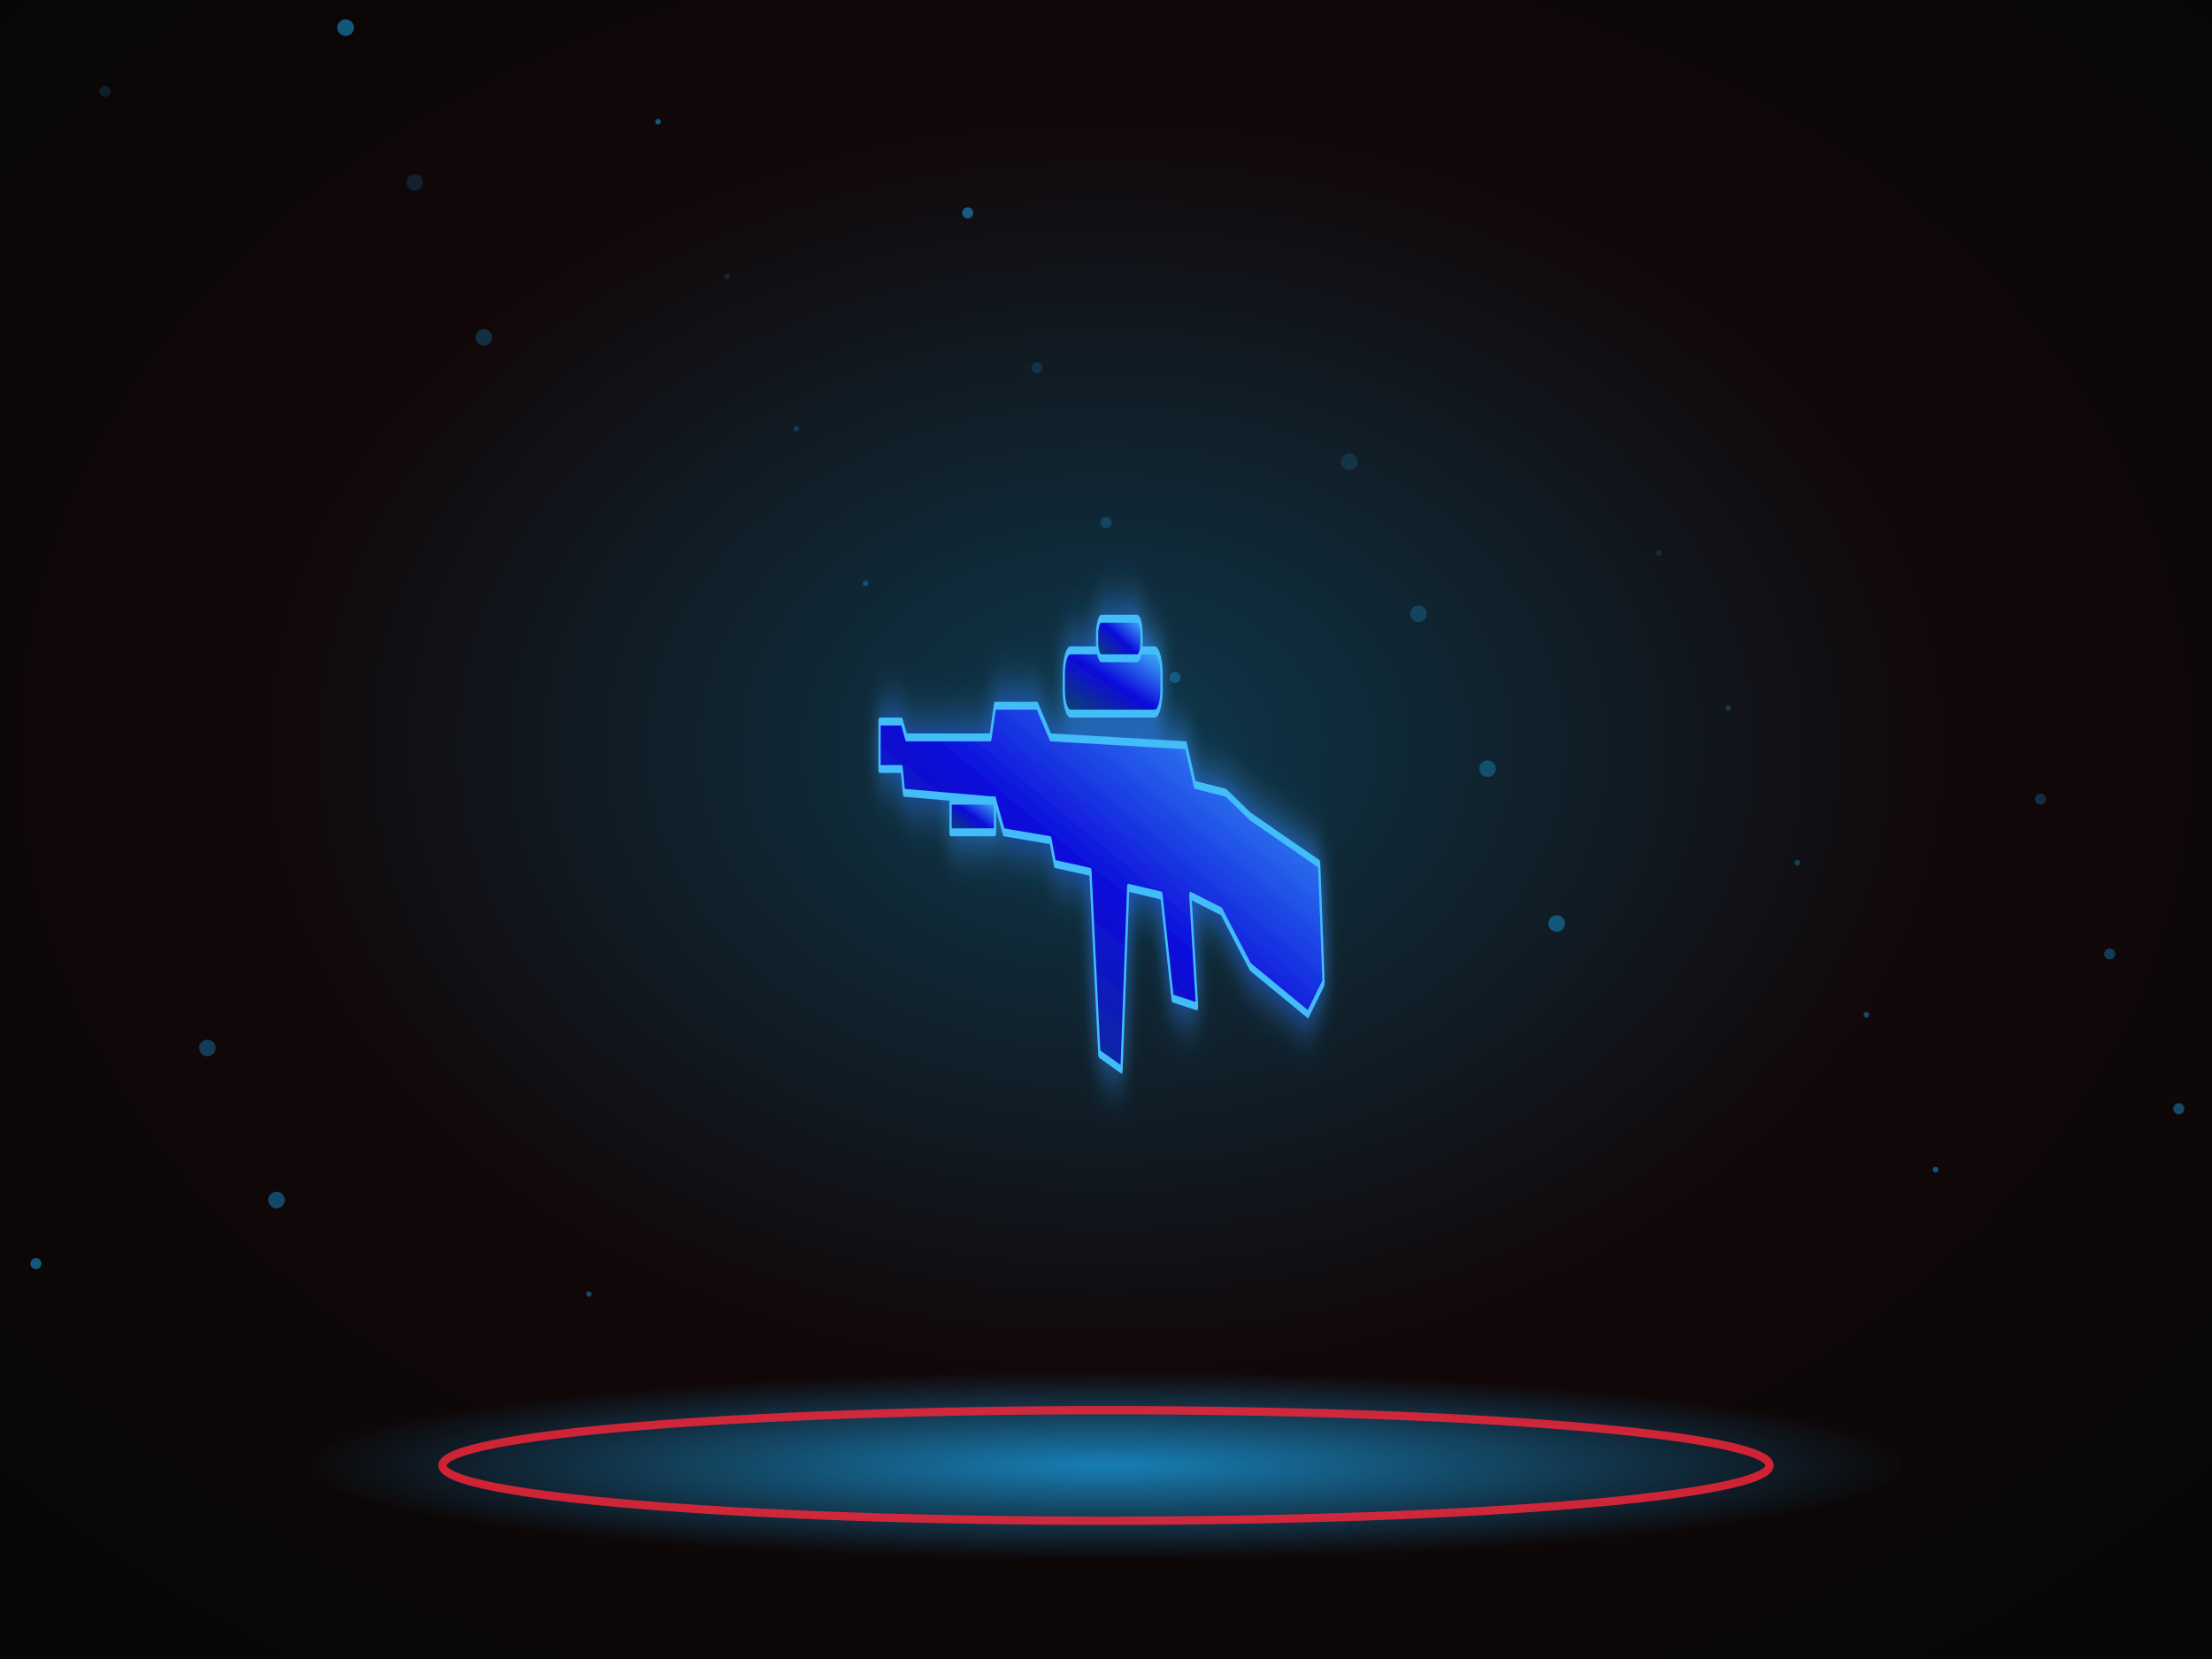
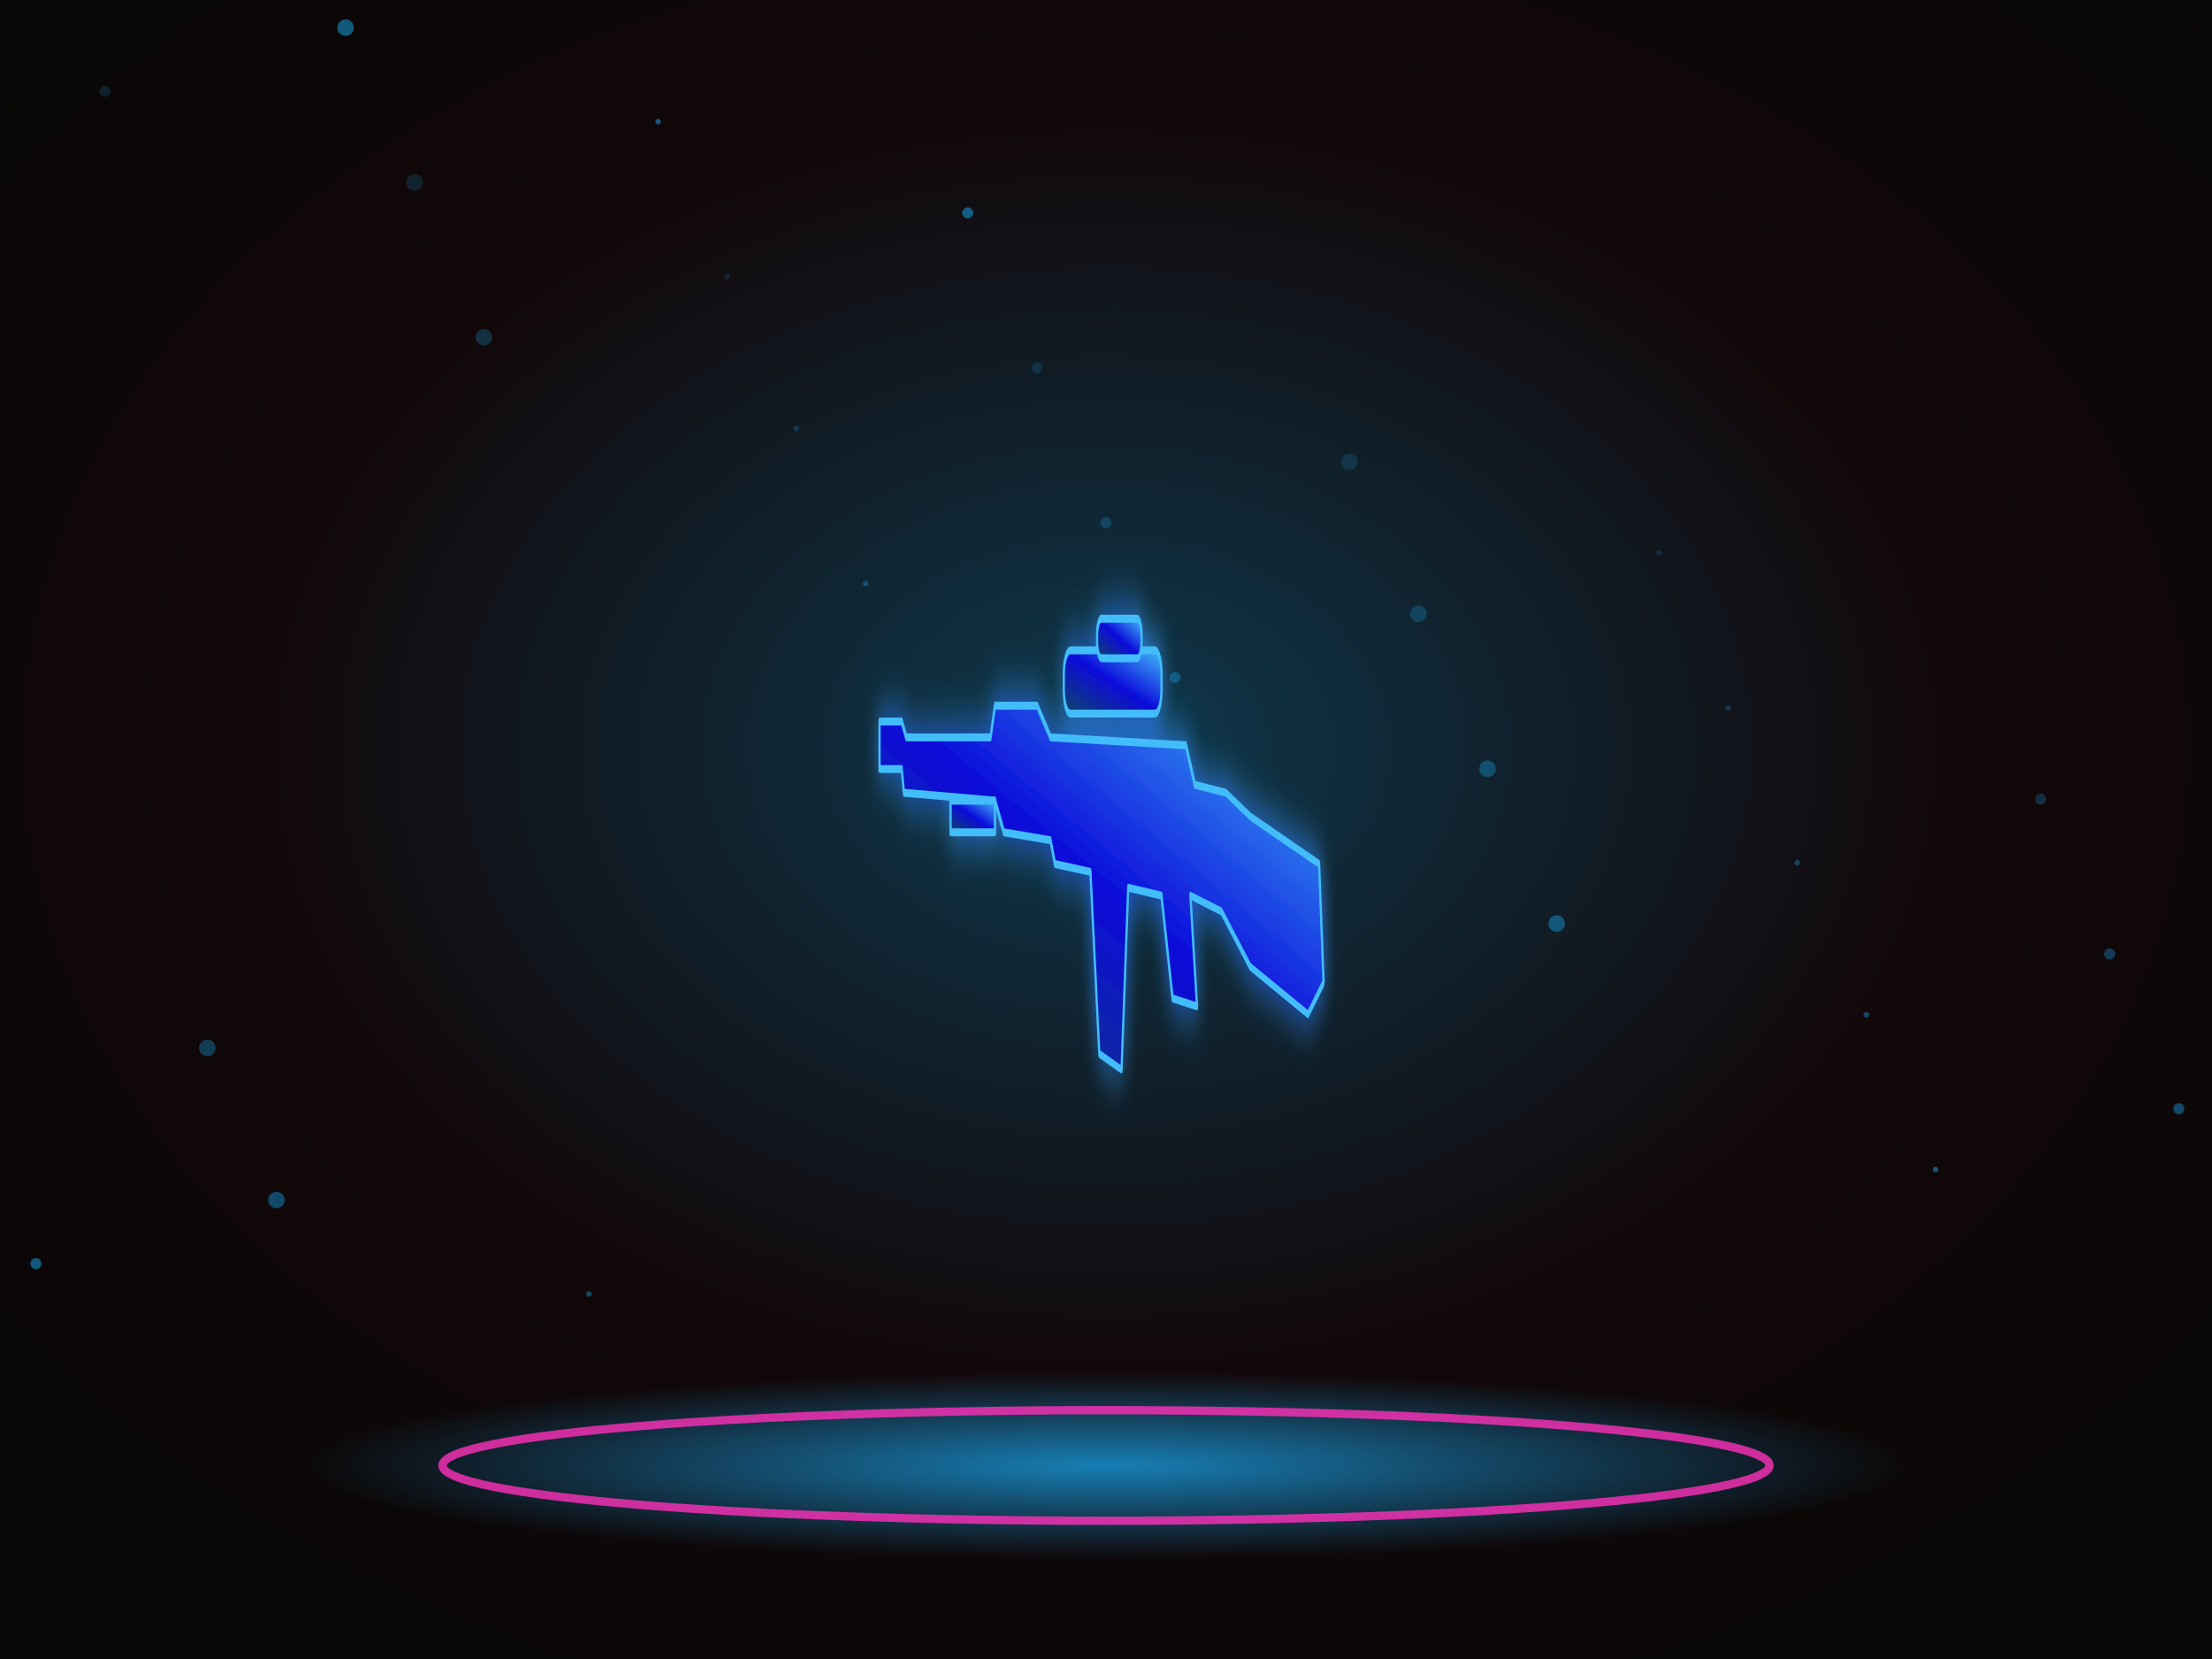
<svg xmlns="http://www.w3.org/2000/svg" viewBox="0 0 800 600" role="img" aria-label="rifle 360 frame">
  <defs>
    <radialGradient id="bg" cx="50%" cy="45%" r="70%">
      <stop offset="0" stop-color="hsl(200 70% 18%)" />
      <stop offset=".55" stop-color="#120708" />
      <stop offset="1" stop-color="#070707" />
    </radialGradient>
    <linearGradient id="body" x1="0" y1="0" x2="1" y2="1">
      <stop offset="0" stop-color="hsl(200 95% 62%)" />
      <stop offset=".5" stop-color="hsl(240 90% 45%)" />
      <stop offset="1" stop-color="hsl(200 80% 22%)" />
    </linearGradient>
    <linearGradient id="visor" x1="0" y1="0" x2="1" y2="0">
      <stop offset="0" stop-color="#fff" stop-opacity=".95" />
      <stop offset="1" stop-color="hsl(200 95% 62%)" stop-opacity=".7" />
    </linearGradient>
    <radialGradient id="pad" cx="50%" cy="50%" r="50%">
      <stop offset="0" stop-color="hsl(200 100% 55%)" stop-opacity=".7" />
      <stop offset="1" stop-color="hsl(200 100% 55%)" stop-opacity="0" />
    </radialGradient>
    <filter id="glow" x="-30%" y="-30%" width="160%" height="160%">
      <feGaussianBlur stdDeviation="10" result="b" />
      <feMerge>
        <feMergeNode in="b" />
        <feMergeNode in="SourceGraphic" />
      </feMerge>
    </filter>
  </defs>
  <rect width="800" height="600" fill="url(#bg)" />
  <circle cx="600" cy="200" r="1" fill="hsl(200 100% 55%)" opacity="0.15" />
  <circle cx="738" cy="289" r="2" fill="hsl(200 100% 55%)" opacity="0.23" />
  <circle cx="75" cy="379" r="3" fill="hsl(200 100% 55%)" opacity="0.31" />
  <circle cx="213" cy="468" r="1" fill="hsl(200 100% 55%)" opacity="0.39" />
  <circle cx="350" cy="77" r="2" fill="hsl(200 100% 55%)" opacity="0.47" />
  <circle cx="488" cy="167" r="3" fill="hsl(200 100% 55%)" opacity="0.15" />
  <circle cx="625" cy="256" r="1" fill="hsl(200 100% 55%)" opacity="0.23" />
  <circle cx="763" cy="345" r="2" fill="hsl(200 100% 55%)" opacity="0.31" />
  <circle cx="100" cy="434" r="3" fill="hsl(200 100% 55%)" opacity="0.39" />
  <circle cx="238" cy="44" r="1" fill="hsl(200 100% 55%)" opacity="0.47" />
  <circle cx="375" cy="133" r="2" fill="hsl(200 100% 55%)" opacity="0.15" />
  <circle cx="513" cy="222" r="3" fill="hsl(200 100% 55%)" opacity="0.23" />
  <circle cx="650" cy="312" r="1" fill="hsl(200 100% 55%)" opacity="0.31" />
  <circle cx="788" cy="401" r="2" fill="hsl(200 100% 55%)" opacity="0.39" />
  <circle cx="125" cy="10" r="3" fill="hsl(200 100% 55%)" opacity="0.47" />
  <circle cx="263" cy="100" r="1" fill="hsl(200 100% 55%)" opacity="0.15" />
  <circle cx="400" cy="189" r="2" fill="hsl(200 100% 55%)" opacity="0.23" />
  <circle cx="538" cy="278" r="3" fill="hsl(200 100% 55%)" opacity="0.31" />
  <circle cx="675" cy="367" r="1" fill="hsl(200 100% 55%)" opacity="0.39" />
  <circle cx="13" cy="457" r="2" fill="hsl(200 100% 55%)" opacity="0.47" />
  <circle cx="150" cy="66" r="3" fill="hsl(200 100% 55%)" opacity="0.15" />
  <circle cx="288" cy="155" r="1" fill="hsl(200 100% 55%)" opacity="0.23" />
  <circle cx="425" cy="245" r="2" fill="hsl(200 100% 55%)" opacity="0.31" />
  <circle cx="563" cy="334" r="3" fill="hsl(200 100% 55%)" opacity="0.39" />
  <circle cx="700" cy="423" r="1" fill="hsl(200 100% 55%)" opacity="0.47" />
  <circle cx="38" cy="33" r="2" fill="hsl(200 100% 55%)" opacity="0.15" />
  <circle cx="175" cy="122" r="3" fill="hsl(200 100% 55%)" opacity="0.23" />
  <circle cx="313" cy="211" r="1" fill="hsl(200 100% 55%)" opacity="0.31" />
  <ellipse cx="400" cy="530" rx="288" ry="34" fill="url(#pad)" />
-   <ellipse cx="400" cy="530" rx="240" ry="20" fill="none" stroke="#ff2438" stroke-width="3" opacity=".8" />
+   <ellipse cx="400" cy="530" rx="240" ry="20" fill="none" stroke="#ff2fb9" stroke-width="3" opacity=".8" />
  <g transform="translate(400 300) scale(-0.259 0.923) translate(-400 -300)">
    <g filter="url(#glow)" fill="url(#body)" stroke="hsl(200 95% 62%)" stroke-width="2" stroke-linejoin="round">
      <g transform="translate(90 205) scale(1.55)">
        <path d="M8 70 L70 58 L92 52 L120 50 L128 40 L250 38 L262 30 L300 30 L304 38 L380 38 L384 34 L404 34 L404 46 L384 46 L382 52 L300 54 L292 62 L250 64 L246 70 L214 72 L206 118 L186 122 L180 76 L150 78 L140 104 L118 106 L124 78 L96 82 L70 96 L18 108 L4 100 Z" />
        <rect x="150" y="16" width="88" height="16" rx="6" />
        <rect x="168" y="8" width="40" height="10" rx="4" />
        <path d="M300 54 L340 54 L340 62 L300 62 Z" />
      </g>
    </g>
  </g>
</svg>
